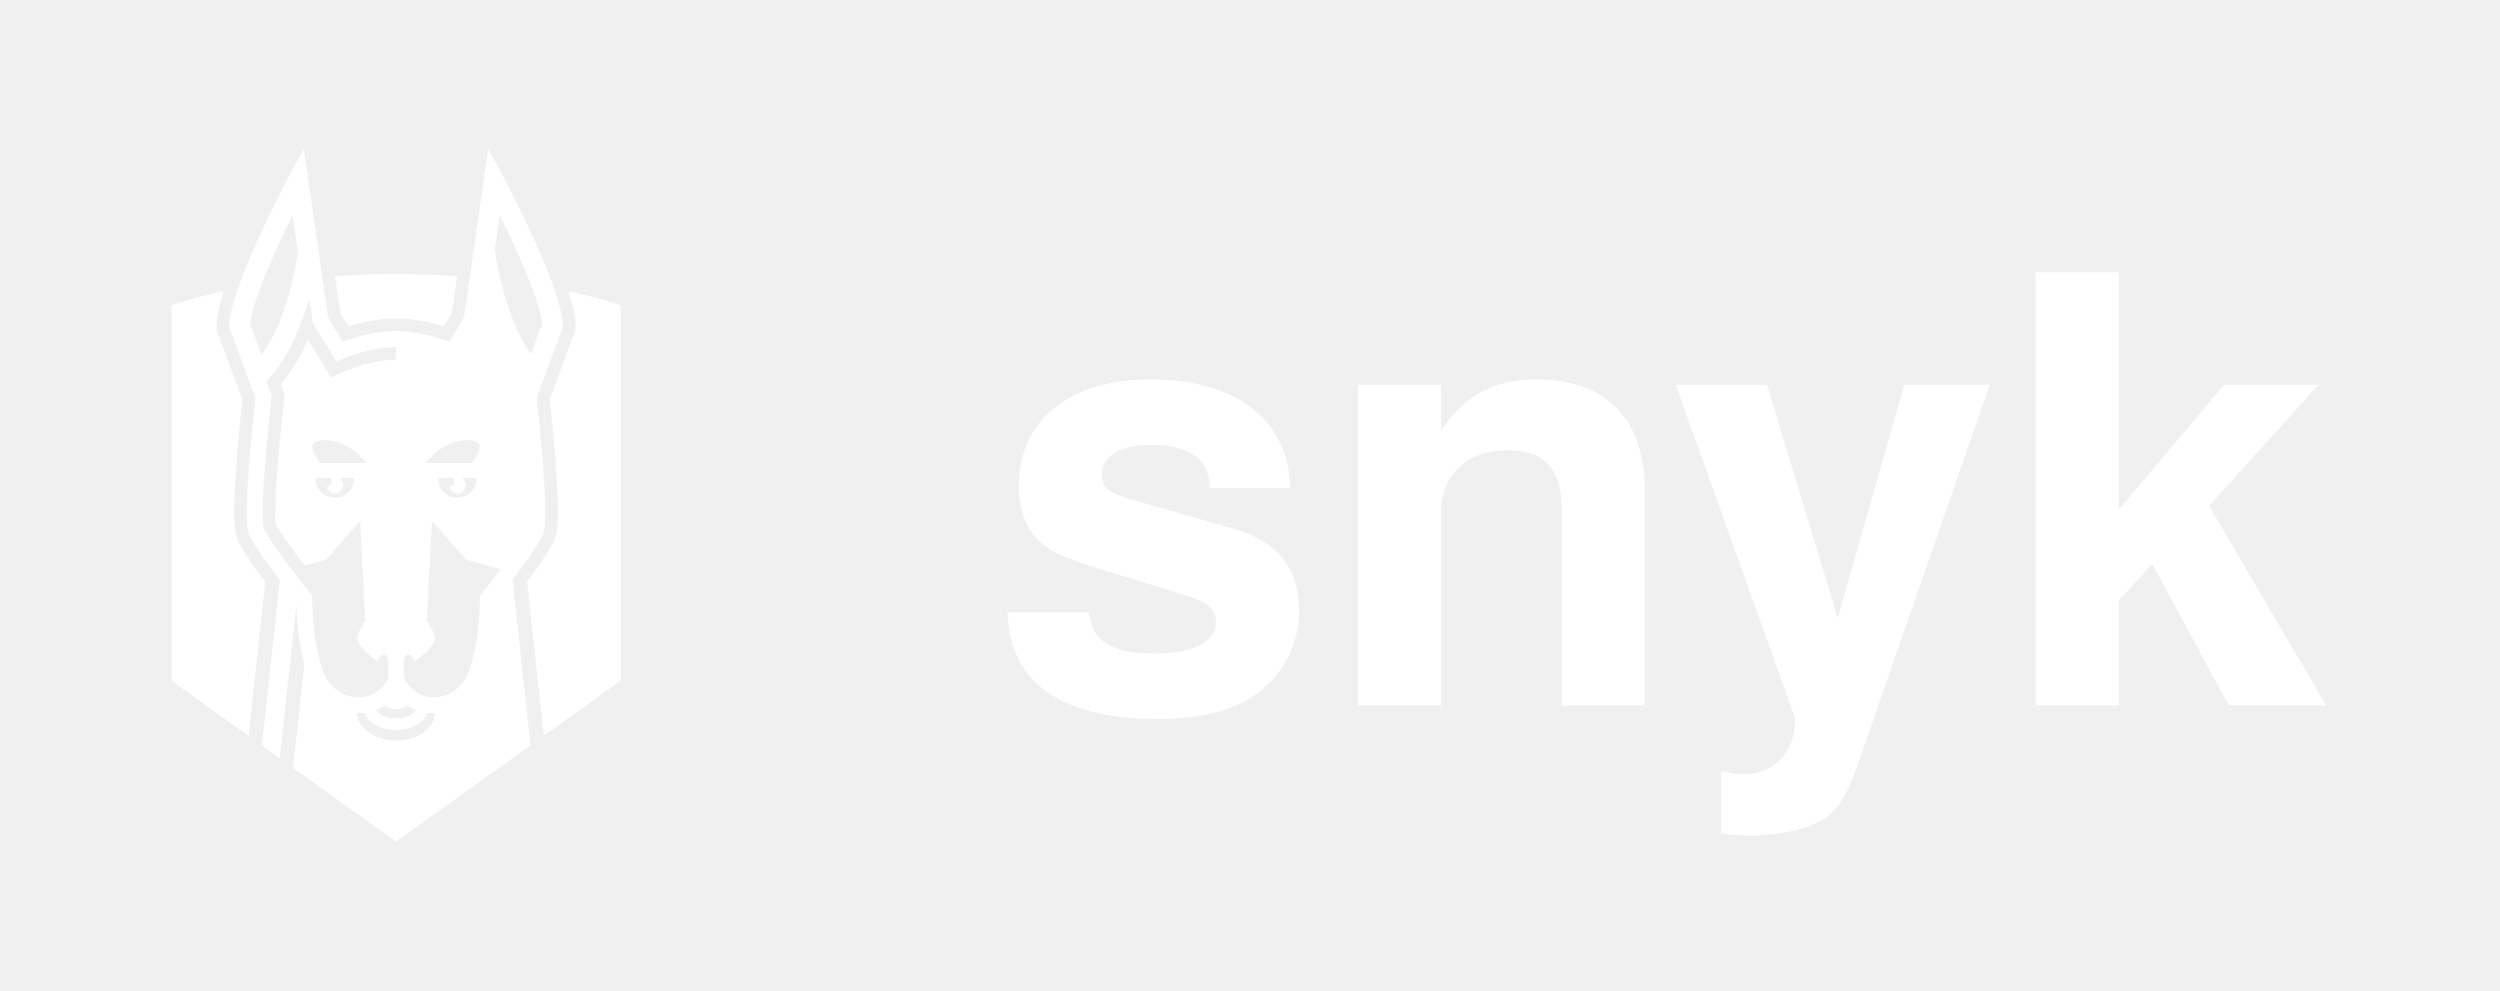
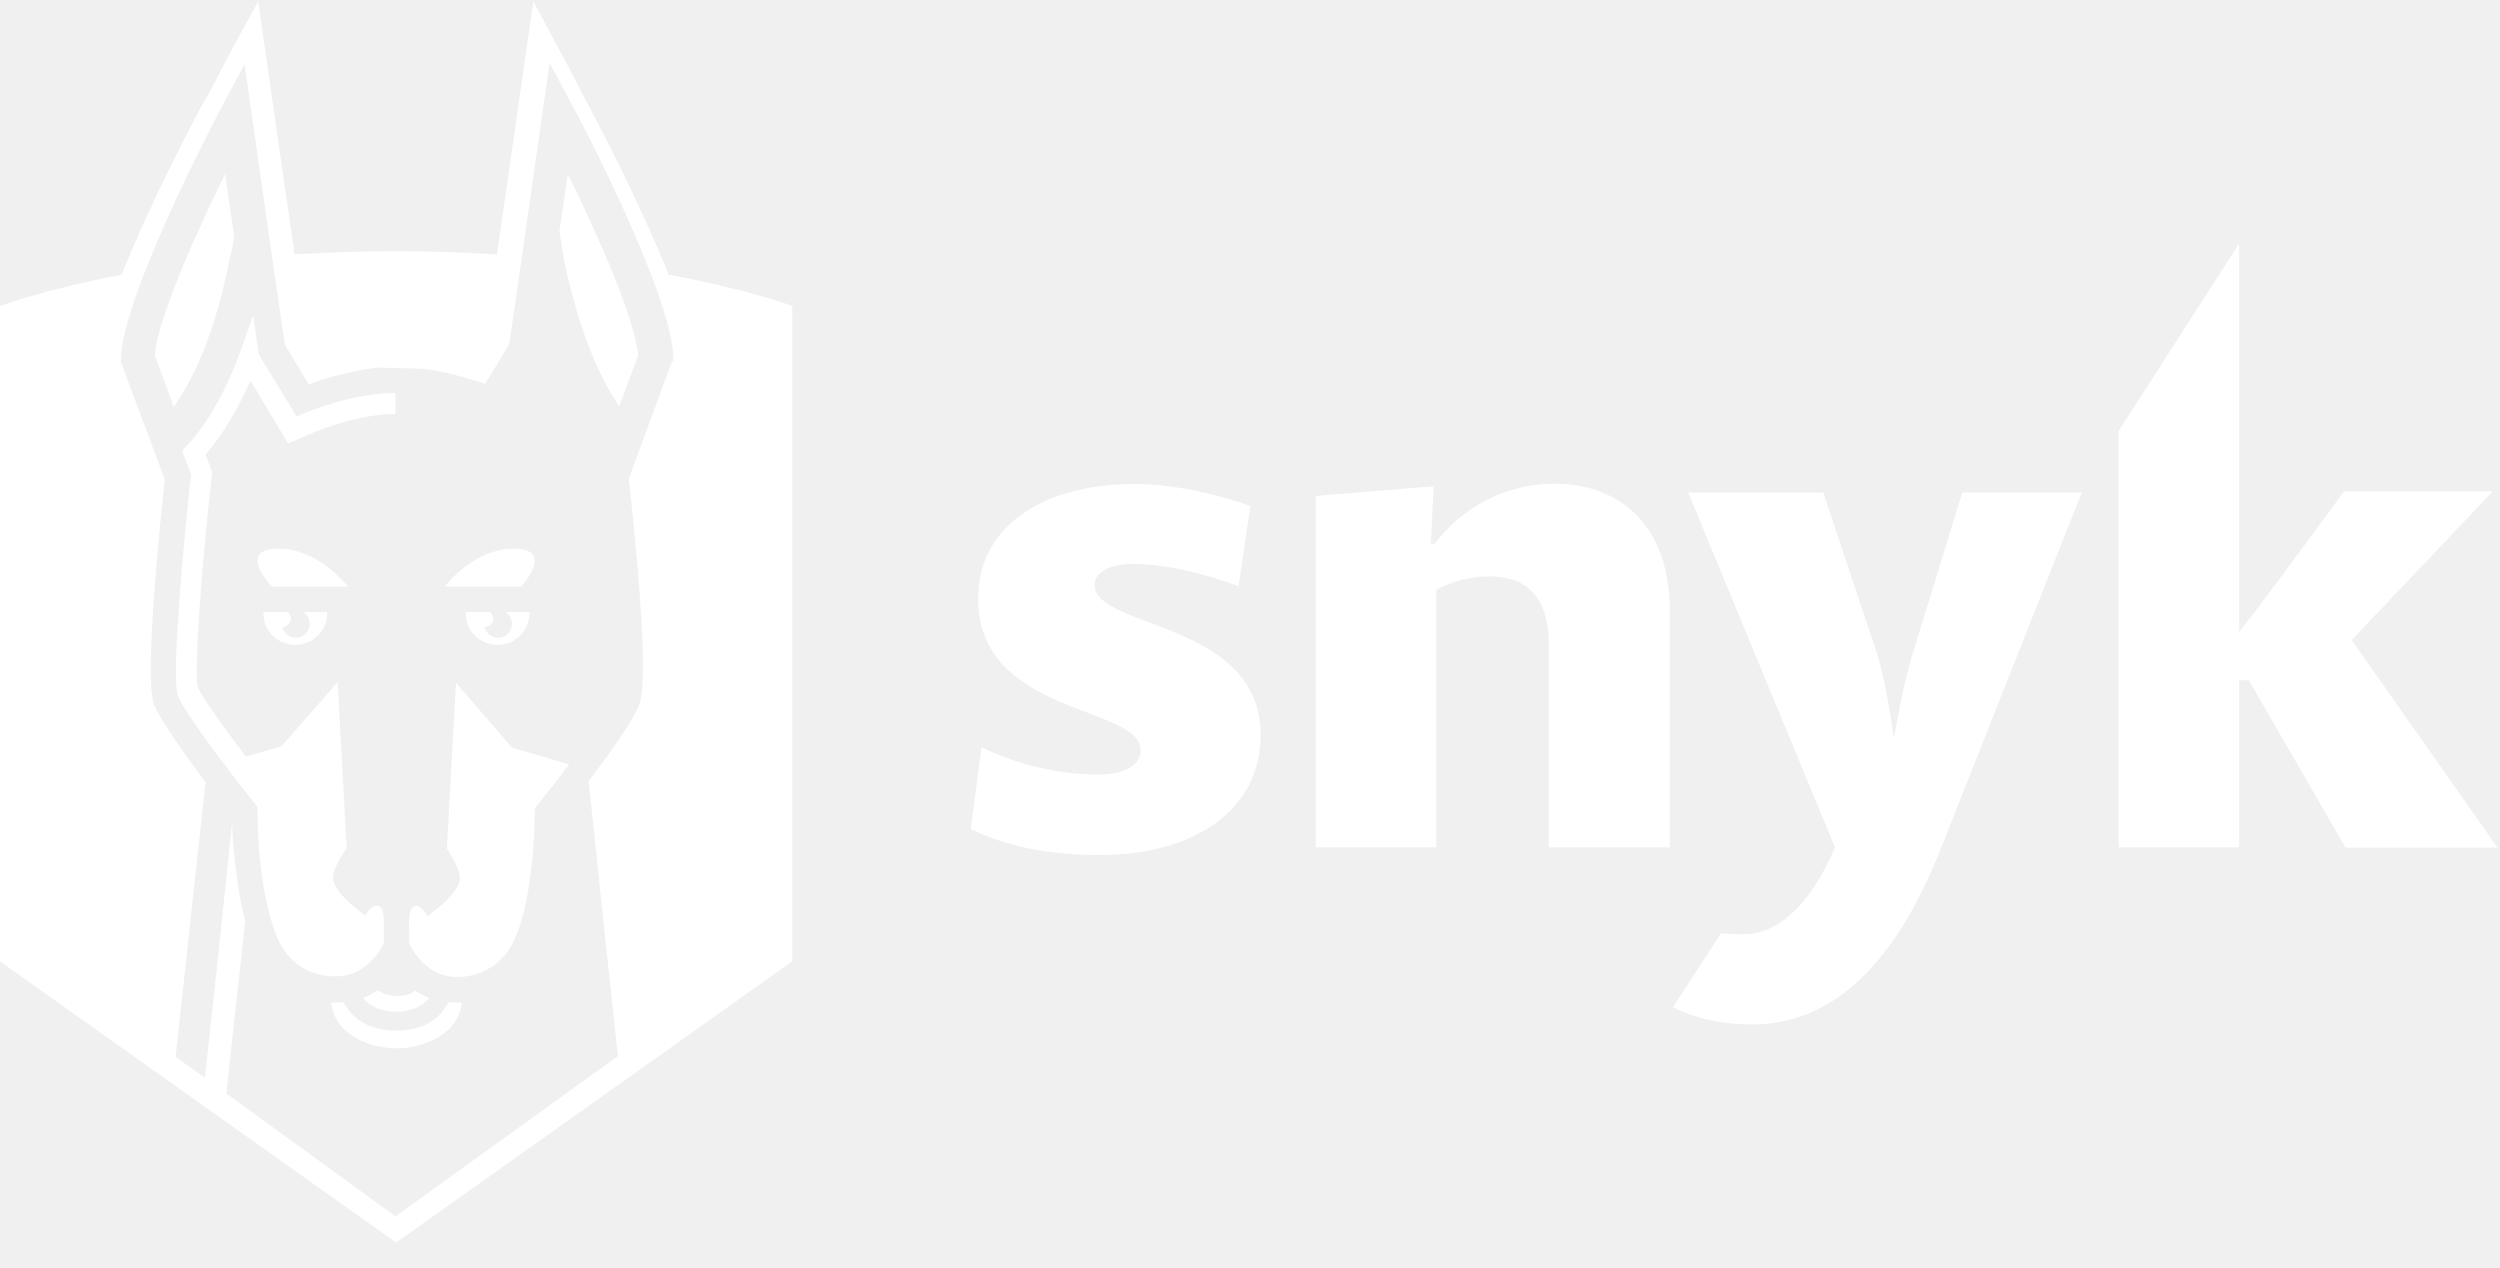
- <svg xmlns="http://www.w3.org/2000/svg" width="101" height="40" viewBox="0 0 101 40" role="img" aria-label="Snyk">
-   <path transform="translate(2 6) scale(1.1667)" fill="#FFFFFF" d="M17.097 13.344c.143-.37.06-2.117-.222-4.675l-.004-.04.904-2.431v-.05c0-1.06-1.374-3.9-2.186-5.41L15.192 0l-.84 5.854-.503.829-.125-.042c-.351-.118-1.042-.316-1.728-.316-.65 0-1.294.171-1.72.315l-.125.042-.504-.827L8.807 0l-.396.737c-.812 1.51-2.186 4.35-2.186 5.411v.05l.904 2.432-.004.039c-.283 2.558-.366 4.305-.222 4.674.13.332.642 1.041 1.072 1.605l-.619 5.724.617.442.576-5.329c.012.414.064 1.277.275 2.068l-.389 3.592L12 24l4.279-3.067.375-.268-.62-5.73c.428-.561.934-1.262 1.063-1.591zM15.59 2.298c.694 1.408 1.421 3.08 1.471 3.779l-.388 1.045c-.935-1.31-1.228-3.441-1.253-3.636zm-1.124 7.8c.84 0 .212.712.138.792h-1.587c.144-.18.69-.792 1.45-.792zm-.452 1.468a.178.178 0 0 1-.175.153.292.292 0 1 0 .441-.31h.504v.024a.662.662 0 0 1-1.325 0v-.025h.511l-.008.007c.039.038.06.093.052.15zM12.39 19.29c.097.064.2.115.306.156-.168.19-.399.287-.697.287-.299 0-.53-.097-.697-.288.107-.04.21-.092.306-.156a.573.573 0 0 0 .391.114c.103 0 .255 0 .391-.113zm-2.62-7.724a.178.178 0 0 1-.174.153.292.292 0 1 0 .441-.31h.504v.024a.662.662 0 0 1-1.326 0v-.025h.511l-.008.007c.039.038.06.093.052.15zm-.374-.676c-.074-.08-.702-.792.138-.792.759 0 1.305.612 1.45.792zM6.948 6.077c.05-.699.778-2.37 1.471-3.78l.185 1.29c-.07.48-.393 2.37-1.257 3.56zM9.473 18.09c-.373-1.02-.377-2.446-.377-2.507v-.097l-.06-.076c-.551-.683-1.477-1.9-1.616-2.257l-.005-.014c-.124-.43.1-2.997.268-4.513l.008-.066-.187-.502.07-.075c.476-.497.88-1.213 1.203-2.126L9 5.223l.118.82.807 1.326.22-.094c.009-.004.934-.4 1.851-.4H12v.44h-.004c-.812 0-1.669.36-1.677.363l-.571.246-.797-1.308c-.27.62-.585 1.137-.94 1.543l.129.347-.019.169c-.24 2.156-.348 4.044-.285 4.332.086.2.523.812 1 1.437l.748-.218 1.17-1.334.184 3.458c-.011.015-.28.393-.28.609 0 .235.344.541.685.786.005-.01.007-.02.013-.03.12-.212.275-.251.346-.087.04.092.028.369.028.369l.005.002v.328c-.013.027-.302.674-1.014.674-.275 0-.948-.089-1.248-.911zm2.536 2.409c-.527 0-1.297-.257-1.374-.952.029.001.057.003.086.003.06 0 .119-.003.177-.01.235.455.665.6 1.102.6.436 0 .865-.146 1.1-.6.059.007.119.01.18.01.029 0 .057-.002.085-.003-.076.695-.835.952-1.356.952zm2.956-5.09l-.061.077v.097c0 .06-.004 1.487-.377 2.507-.3.822-.973.91-1.248.91-.71 0-1.002-.658-1.014-.686V18l.005-.004s-.012-.276.028-.368c.07-.164.226-.126.346.088.006.009.009.02.013.03.34-.246.686-.552.686-.787 0-.216-.269-.593-.28-.61l.183-3.457 1.17 1.334 1.2.35c-.23.304-.463.6-.651.834zm-8.472-1.907c-.22-.563-.022-2.916.187-4.817l-.895-2.409v-.128c0-.312.095-.734.246-1.207-1.177.253-1.808.49-1.808.49v12.996l2.67 1.914.577-5.332c-.538-.718-.868-1.226-.977-1.507zm3.853-7.346c.446-.136 1.042-.27 1.65-.27.61 0 1.21.135 1.658.27l.276-.453.184-1.288s-1.288-.068-2.103-.068c-.759 0-1.467.026-2.125.07l.184 1.286zm7.623-1.217c.151.474.247.896.247 1.21v.127l-.895 2.409c.208 1.901.406 4.253.186 4.818-.109.279-.435.782-.968 1.493l.578 5.337 2.66-1.906V5.432s-.632-.24-1.808-.493Z" />
-   <text x="40" y="28.5" font-family="-apple-system, BlinkMacSystemFont, 'Segoe UI', Helvetica, Arial, sans-serif" font-size="24" font-weight="700" fill="#FFFFFF">snyk</text>
+ <svg xmlns="http://www.w3.org/2000/svg" fill="none" viewBox="0 0 284 144">
+   <g fill="#fff">
+     <path d="m266.432 96.257-10.966-18.99h-1.103v18.99h-13.692v-47.282l13.692-21.316v44.117c2.725-3.326 11.907-15.954 11.907-15.954h16.904l-16.028 16.891 16.579 23.576h-17.293zm-43.509-40.306h13.562l-15.898 40.177c-4.737 12.079-11.518 20.25-21.641 20.25-3.893 0-7.17-1.002-8.889-1.97l5.45-8.397c.811.096 1.655.129 2.499.129 4.672 0 8.176-4.522 10.447-9.883l-16.677-40.306h15.347l6.002 17.989c1.168 3.423 2.012 9.947 2.012 9.947s1.07-6.298 2.173-9.721zm-46.98 40.306v-23.027c0-5.264-2.336-7.751-6.781-7.751-2.174 0-4.445.614-6.002 1.55v29.228h-13.692v-39.918l13.4-1.098-.325 6.524h.454c2.888-3.876 7.787-6.814 13.627-6.814 7.008 0 13.076 4.328 13.076 14.566v26.741zm-51.036.872c-5.84 0-10.577-1.001-14.633-2.939l1.233-9.301c4.283 2.099 9.117 3.1 13.173 3.1 2.952 0 4.899-1.001 4.899-2.777 0-5.103-18.461-3.876-18.461-17.214 0-8.526 7.851-13.015 17.682-13.015 4.899 0 9.961 1.324 13.238 2.487l-1.33 9.14c-3.44-1.324-8.112-2.551-12.005-2.551-2.401 0-4.348.84-4.348 2.39 0 5.038 18.851 4.037 18.851 17.052 0 8.655-7.722 13.629-18.299 13.629z" />
+     <path d="m26.601 26.822-1.034-7.057c-1.626 3.343-3.325 6.983-4.729 10.326-1.773 4.309-3.103 8.098-3.251 10.252l2.143 5.869c3.695-5.126 5.542-12.555 6.355-16.789.296-1.114.443-2.006.517-2.6z" />
+     <path d="m41.527 109.728c1.404-1.04 1.995-2.451 2.069-2.526v-1.783s.074-1.485-.148-2.005c-.369-.892-1.182-.669-1.847.445 0 .075-.074.075-.074.149-1.847-1.337-3.695-2.972-3.695-4.309 0-1.189 1.478-3.269 1.552-3.343l-1.034-18.869-6.355 7.28-4.064 1.189c-2.586-3.417-4.951-6.76-5.468-7.875-.369-1.56.222-11.886 1.552-23.624l.074-.891-.739-1.931c1.921-2.229 3.621-5.052 5.098-8.395l4.286 7.132 3.103-1.337c.074 0 4.729-2.006 9.089-2.006v-2.377c-4.951 0-9.975 2.154-10.049 2.154l-1.182.52-4.286-7.057-.665-4.457-1.182 3.417c-1.773 4.977-3.916 8.915-6.502 11.589l-.369.371 1.034 2.749-.074.371c-.887 8.246-2.143 22.287-1.478 24.59v.074c.739 1.931 5.763 8.543 8.793 12.332l.295.446v.52c0 .148 0 1.783.148 4.012.222 2.823.739 6.612 1.847 9.657 1.626 4.458 5.246 4.978 6.798 4.978 1.478 0 2.66-.52 3.473-1.189z" />
+     <path d="m42.931 112.477c-.517.371-1.108.668-1.699.891.887 1.04 2.143 1.56 3.768 1.56s2.882-.52 3.768-1.56c-.591-.223-1.108-.52-1.626-.817-.739.595-1.552.595-2.143.595-.517-.075-1.33-.075-2.069-.669z" />
+     <path d="m75.96 31.205c-3.473-8.692-8.719-18.498-9.532-20.058l-.591-1.114c-1.034-2.006-1.773-3.417-2.069-3.937l-3.177-5.943-4.138 28.75c-3.547-.223-7.389-.371-11.379-.371-4.138 0-7.98.149-11.601.371l-1.182-8.098-2.956-20.652-3.251 5.943c-.296.594-1.256 2.377-2.512 4.829l-.148.149c-.887 1.56-6.133 11.441-9.606 20.132-8.941 1.709-13.818 3.566-13.818 3.566v74.437l45 31.944 45-31.944v-74.437c.074 0-4.877-1.857-14.039-3.566zm.369 9.88-4.877 13.223v.223c1.552 13.966 1.995 23.475 1.182 25.481-.665 1.783-3.399 5.646-5.763 8.692l1.847 17.532 1.478 13.743-2.069 1.486-23.202 16.715-19.212-13.966 2.143-19.613c-.665-2.6-1.034-5.348-1.256-7.577-.148-1.486-.222-2.749-.222-3.64l-1.626 15.526-1.478 13.521-3.325-2.378 3.399-31.201c-2.291-3.046-5.098-6.983-5.837-8.766-.813-2.006-.296-11.515 1.182-25.481v-.223l-4.951-13.223v-.297c0-2.229 1.108-5.869 2.734-10.029 2.586-6.612 6.428-14.412 9.162-19.538l2.143-4.012 3.103 21.767 1.478 10.103 2.734 4.532.369-.148.295-.149c1.847-.594 4.434-1.337 7.241-1.634l5.246.149c.296.074.665.074.961.149 2.143.371 4.064.966 5.246 1.337h.074l.591.223 2.734-4.532 1.478-10.178 3.103-21.767 2.143 4.012c2.734 5.052 6.576 12.852 9.162 19.464 1.626 4.16 2.734 7.8 2.734 10.029v.446z" />
+     <path d="m50.985 113.814c-1.256 2.452-3.621 3.269-5.985 3.269s-4.729-.817-5.985-3.269c-.295.074-.591.074-.961.074-.148 0-.295 0-.443 0 .443 3.789 4.581 5.201 7.463 5.201 2.808 0 6.946-1.412 7.389-5.201-.148 0-.296 0-.443 0-.369 0-.739 0-1.034-.074z" />
+     <path d="m29.926 69.538v.149c0 2.006 1.626 3.566 3.621 3.566 1.995 0 3.621-1.634 3.621-3.566v-.149h-2.734c.517.297.813.891.739 1.56-.148.891-.961 1.486-1.773 1.337-.665-.074-1.182-.594-1.33-1.189.443 0 .887-.371.961-.817.074-.297-.074-.594-.296-.817 0 0 0 0 .074-.074z" />
+     <path d="m31.625 62.332c-4.581 0-1.182 3.863-.739 4.309h8.645c-.813-.966-3.768-4.309-7.906-4.309z" />
+     <path d="m58.374 62.332c-4.138 0-7.094 3.343-7.832 4.309h8.645c.369-.371 3.768-4.309-.813-4.309z" />
+     <path d="m52.906 69.538v.149c0 2.006 1.626 3.566 3.621 3.566 1.995 0 3.621-1.634 3.621-3.566v-.149h-2.734c.517.297.813.891.739 1.56-.148.891-.961 1.486-1.773 1.337-.665-.074-1.182-.594-1.33-1.189.443 0 .887-.371.961-.817.074-.297-.074-.594-.295-.817l.074-.074z" />
+     <path d="m51.798 77.561-1.034 18.869c.074.074 1.478 2.154 1.478 3.343 0 1.262-1.847 2.971-3.695 4.309 0-.074-.074-.074-.074-.148-.665-1.189-1.478-1.337-1.847-.446-.222.52-.148 2.006-.148 2.006v1.708c.074.075.665 1.486 2.069 2.601.813.668 1.995 1.188 3.399 1.188 1.478 0 5.172-.52 6.798-4.977 1.182-3.12 1.626-6.983 1.847-9.806.148-2.154.148-3.715.148-3.863v-.52l.369-.446c1.034-1.263 2.291-2.897 3.547-4.532l-6.502-1.931z" />
+     <path d="m70.344 46.137 2.143-5.72c-.148-2.154-1.478-6.017-3.251-10.326-1.404-3.343-3.103-6.983-4.729-10.326l-.961 6.537c.074.297.222 1.486.517 3.194.887 4.234 2.734 11.515 6.281 16.641z" />
+   </g>
</svg>
